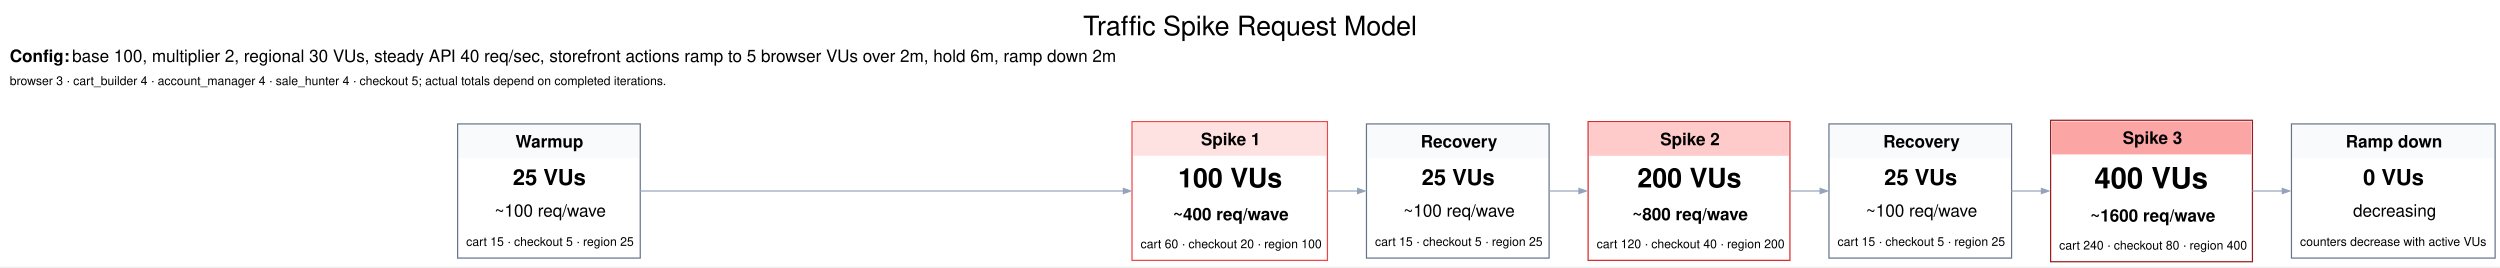
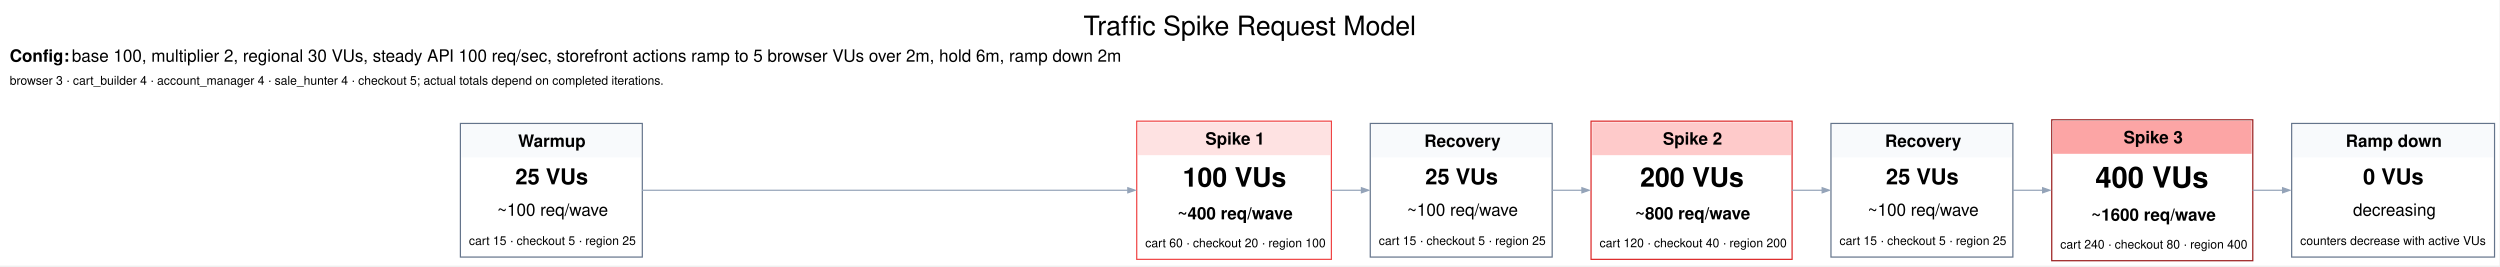
- <svg xmlns="http://www.w3.org/2000/svg" width="2050pt" height="219pt" viewBox="0.00 0.00 2050.00 219.00">
+ <svg xmlns="http://www.w3.org/2000/svg" width="2058pt" height="219pt" viewBox="0.00 0.00 2058.00 219.00">
  <g id="graph0" class="graph" transform="scale(1 1) rotate(0) translate(4 214.62)">
-     <polygon fill="white" stroke="none" points="-4,4 -4,-214.62 2046,-214.62 2046,4 -4,4" />
-     <text xml:space="preserve" text-anchor="middle" x="1021" y="-185.72" font-family="Helvetica,sans-Serif" font-size="22.00">Traffic Spike Request Model</text>
+     <polygon fill="white" stroke="none" points="-4,4 -4,-214.62 2053.5,-214.62 2053.5,4 -4,4" />
+     <text xml:space="preserve" text-anchor="middle" x="1024.75" y="-185.72" font-family="Helvetica,sans-Serif" font-size="22.00">Traffic Spike Request Model</text>
    <g id="node1" class="node">
-       <polygon fill="#f8fafc" stroke="none" points="372.25,-85 372.25,-112 520,-112 520,-85 372.25,-85" />
-       <text xml:space="preserve" text-anchor="start" x="418.75" y="-93.7" font-family="Helvetica,sans-Serif" font-weight="bold" font-size="14.00">Warmup</text>
-       <text xml:space="preserve" text-anchor="start" x="416.5" y="-62.9" font-family="Helvetica,sans-Serif" font-weight="bold" font-size="18.00">25 VUs</text>
-       <text xml:space="preserve" text-anchor="start" x="401.5" y="-37" font-family="Helvetica,sans-Serif" font-size="14.00">~100 req/wave</text>
-       <text xml:space="preserve" text-anchor="start" x="378.25" y="-13" font-family="Helvetica,sans-Serif" font-size="10.00">cart 15 · checkout 5 · region 25</text>
-       <polygon fill="none" stroke="#64748b" points="371.25,-3 371.25,-113 521,-113 521,-3 371.25,-3" />
+       <polygon fill="#f8fafc" stroke="none" points="376,-85 376,-112 523.75,-112 523.75,-85 376,-85" />
+       <text xml:space="preserve" text-anchor="start" x="422.5" y="-93.7" font-family="Helvetica,sans-Serif" font-weight="bold" font-size="14.00">Warmup</text>
+       <text xml:space="preserve" text-anchor="start" x="420.25" y="-62.9" font-family="Helvetica,sans-Serif" font-weight="bold" font-size="18.00">25 VUs</text>
+       <text xml:space="preserve" text-anchor="start" x="405.25" y="-37" font-family="Helvetica,sans-Serif" font-size="14.00">~100 req/wave</text>
+       <text xml:space="preserve" text-anchor="start" x="382" y="-13" font-family="Helvetica,sans-Serif" font-size="10.00">cart 15 · checkout 5 · region 25</text>
+       <polygon fill="none" stroke="#64748b" points="375,-3 375,-113 524.75,-113 524.75,-3 375,-3" />
    </g>
    <g id="node2" class="node">
-       <polygon fill="#fee2e2" stroke="none" points="925.25,-86.88 925.25,-113.88 1083.5,-113.88 1083.5,-86.88 925.25,-86.88" />
-       <text xml:space="preserve" text-anchor="start" x="980.75" y="-95.58" font-family="Helvetica,sans-Serif" font-weight="bold" font-size="14.00">Spike 1</text>
-       <text xml:space="preserve" text-anchor="start" x="962" y="-60.98" font-family="Helvetica,sans-Serif" font-weight="bold" font-size="22.00">100 VUs</text>
-       <text xml:space="preserve" text-anchor="start" x="957.88" y="-34.08" font-family="Helvetica,sans-Serif" font-weight="bold" font-size="14.00">~400 req/wave</text>
-       <text xml:space="preserve" text-anchor="start" x="931.25" y="-11.12" font-family="Helvetica,sans-Serif" font-size="10.00">cart 60 · checkout 20 · region 100</text>
-       <polygon fill="none" stroke="#ef4444" points="924.25,-1.12 924.25,-114.88 1084.5,-114.88 1084.5,-1.12 924.25,-1.12" />
+       <polygon fill="#fee2e2" stroke="none" points="932.75,-86.88 932.75,-113.88 1091,-113.88 1091,-86.88 932.75,-86.88" />
+       <text xml:space="preserve" text-anchor="start" x="988.25" y="-95.58" font-family="Helvetica,sans-Serif" font-weight="bold" font-size="14.00">Spike 1</text>
+       <text xml:space="preserve" text-anchor="start" x="969.5" y="-60.98" font-family="Helvetica,sans-Serif" font-weight="bold" font-size="22.00">100 VUs</text>
+       <text xml:space="preserve" text-anchor="start" x="965.38" y="-34.08" font-family="Helvetica,sans-Serif" font-weight="bold" font-size="14.00">~400 req/wave</text>
+       <text xml:space="preserve" text-anchor="start" x="938.75" y="-11.12" font-family="Helvetica,sans-Serif" font-size="10.00">cart 60 · checkout 20 · region 100</text>
+       <polygon fill="none" stroke="#ef4444" points="931.75,-1.12 931.75,-114.88 1092,-114.88 1092,-1.12 931.75,-1.12" />
    </g>
    <g id="edge1" class="edge">
-       <path fill="none" stroke="#94a3b8" d="M520.83,-58C520.83,-58 917.19,-58 917.19,-58" />
-       <polygon fill="#94a3b8" stroke="#94a3b8" points="917.19,-60.1 923.19,-58 917.19,-55.9 917.19,-60.1" />
+       <path fill="none" stroke="#94a3b8" d="M524.5,-58C524.5,-58 924.43,-58 924.43,-58" />
+       <polygon fill="#94a3b8" stroke="#94a3b8" points="924.43,-60.1 930.43,-58 924.43,-55.9 924.43,-60.1" />
    </g>
    <g id="node3" class="node">
-       <polygon fill="#f8fafc" stroke="none" points="1117.5,-85 1117.5,-112 1265.25,-112 1265.25,-85 1117.5,-85" />
-       <text xml:space="preserve" text-anchor="start" x="1161" y="-93.7" font-family="Helvetica,sans-Serif" font-weight="bold" font-size="14.00">Recovery</text>
-       <text xml:space="preserve" text-anchor="start" x="1161.75" y="-62.9" font-family="Helvetica,sans-Serif" font-weight="bold" font-size="18.00">25 VUs</text>
-       <text xml:space="preserve" text-anchor="start" x="1146.75" y="-37" font-family="Helvetica,sans-Serif" font-size="14.00">~100 req/wave</text>
-       <text xml:space="preserve" text-anchor="start" x="1123.5" y="-13" font-family="Helvetica,sans-Serif" font-size="10.00">cart 15 · checkout 5 · region 25</text>
-       <polygon fill="none" stroke="#64748b" points="1116.5,-3 1116.5,-113 1266.25,-113 1266.25,-3 1116.5,-3" />
+       <polygon fill="#f8fafc" stroke="none" points="1125,-85 1125,-112 1272.75,-112 1272.75,-85 1125,-85" />
+       <text xml:space="preserve" text-anchor="start" x="1168.5" y="-93.7" font-family="Helvetica,sans-Serif" font-weight="bold" font-size="14.00">Recovery</text>
+       <text xml:space="preserve" text-anchor="start" x="1169.25" y="-62.9" font-family="Helvetica,sans-Serif" font-weight="bold" font-size="18.00">25 VUs</text>
+       <text xml:space="preserve" text-anchor="start" x="1154.25" y="-37" font-family="Helvetica,sans-Serif" font-size="14.00">~100 req/wave</text>
+       <text xml:space="preserve" text-anchor="start" x="1131" y="-13" font-family="Helvetica,sans-Serif" font-size="10.00">cart 15 · checkout 5 · region 25</text>
+       <polygon fill="none" stroke="#64748b" points="1124,-3 1124,-113 1273.75,-113 1273.75,-3 1124,-3" />
    </g>
    <g id="edge2" class="edge">
-       <path fill="none" stroke="#94a3b8" d="M1084.49,-58C1084.49,-58 1109.24,-58 1109.24,-58" />
-       <polygon fill="#94a3b8" stroke="#94a3b8" points="1109.24,-60.1 1115.24,-58 1109.24,-55.9 1109.24,-60.1" />
+       <path fill="none" stroke="#94a3b8" d="M1091.99,-58C1091.99,-58 1116.74,-58 1116.74,-58" />
+       <polygon fill="#94a3b8" stroke="#94a3b8" points="1116.74,-60.1 1122.74,-58 1116.74,-55.9 1116.74,-60.1" />
    </g>
    <g id="node4" class="node">
-       <polygon fill="#fecaca" stroke="none" points="1299.25,-86.88 1299.25,-113.88 1462.75,-113.88 1462.75,-86.88 1299.25,-86.88" />
-       <text xml:space="preserve" text-anchor="start" x="1357.38" y="-95.58" font-family="Helvetica,sans-Serif" font-weight="bold" font-size="14.00">Spike 2</text>
-       <text xml:space="preserve" text-anchor="start" x="1338.62" y="-60.98" font-family="Helvetica,sans-Serif" font-weight="bold" font-size="22.00">200 VUs</text>
-       <text xml:space="preserve" text-anchor="start" x="1334.5" y="-34.08" font-family="Helvetica,sans-Serif" font-weight="bold" font-size="14.00">~800 req/wave</text>
-       <text xml:space="preserve" text-anchor="start" x="1305.25" y="-11.12" font-family="Helvetica,sans-Serif" font-size="10.00">cart 120 · checkout 40 · region 200</text>
-       <polygon fill="none" stroke="#dc2626" points="1298.25,-1.12 1298.25,-114.88 1463.75,-114.88 1463.75,-1.12 1298.25,-1.12" />
+       <polygon fill="#fecaca" stroke="none" points="1306.75,-86.88 1306.75,-113.88 1470.25,-113.88 1470.25,-86.88 1306.75,-86.88" />
+       <text xml:space="preserve" text-anchor="start" x="1364.88" y="-95.58" font-family="Helvetica,sans-Serif" font-weight="bold" font-size="14.00">Spike 2</text>
+       <text xml:space="preserve" text-anchor="start" x="1346.12" y="-60.98" font-family="Helvetica,sans-Serif" font-weight="bold" font-size="22.00">200 VUs</text>
+       <text xml:space="preserve" text-anchor="start" x="1342" y="-34.08" font-family="Helvetica,sans-Serif" font-weight="bold" font-size="14.00">~800 req/wave</text>
+       <text xml:space="preserve" text-anchor="start" x="1312.75" y="-11.12" font-family="Helvetica,sans-Serif" font-size="10.00">cart 120 · checkout 40 · region 200</text>
+       <polygon fill="none" stroke="#dc2626" points="1305.75,-1.12 1305.75,-114.88 1471.25,-114.88 1471.25,-1.12 1305.75,-1.12" />
    </g>
    <g id="edge3" class="edge">
-       <path fill="none" stroke="#94a3b8" d="M1266.05,-58C1266.05,-58 1290.74,-58 1290.74,-58" />
-       <polygon fill="#94a3b8" stroke="#94a3b8" points="1290.74,-60.1 1296.74,-58 1290.74,-55.9 1290.74,-60.1" />
+       <path fill="none" stroke="#94a3b8" d="M1273.55,-58C1273.55,-58 1298.24,-58 1298.24,-58" />
+       <polygon fill="#94a3b8" stroke="#94a3b8" points="1298.24,-60.1 1304.24,-58 1298.24,-55.9 1298.24,-60.1" />
    </g>
    <g id="node5" class="node">
-       <polygon fill="#f8fafc" stroke="none" points="1496.75,-85 1496.75,-112 1644.5,-112 1644.5,-85 1496.75,-85" />
-       <text xml:space="preserve" text-anchor="start" x="1540.25" y="-93.7" font-family="Helvetica,sans-Serif" font-weight="bold" font-size="14.00">Recovery</text>
-       <text xml:space="preserve" text-anchor="start" x="1541" y="-62.9" font-family="Helvetica,sans-Serif" font-weight="bold" font-size="18.00">25 VUs</text>
-       <text xml:space="preserve" text-anchor="start" x="1526" y="-37" font-family="Helvetica,sans-Serif" font-size="14.00">~100 req/wave</text>
-       <text xml:space="preserve" text-anchor="start" x="1502.75" y="-13" font-family="Helvetica,sans-Serif" font-size="10.00">cart 15 · checkout 5 · region 25</text>
-       <polygon fill="none" stroke="#64748b" points="1495.75,-3 1495.75,-113 1645.5,-113 1645.5,-3 1495.75,-3" />
+       <polygon fill="#f8fafc" stroke="none" points="1504.25,-85 1504.25,-112 1652,-112 1652,-85 1504.25,-85" />
+       <text xml:space="preserve" text-anchor="start" x="1547.75" y="-93.7" font-family="Helvetica,sans-Serif" font-weight="bold" font-size="14.00">Recovery</text>
+       <text xml:space="preserve" text-anchor="start" x="1548.5" y="-62.9" font-family="Helvetica,sans-Serif" font-weight="bold" font-size="18.00">25 VUs</text>
+       <text xml:space="preserve" text-anchor="start" x="1533.5" y="-37" font-family="Helvetica,sans-Serif" font-size="14.00">~100 req/wave</text>
+       <text xml:space="preserve" text-anchor="start" x="1510.25" y="-13" font-family="Helvetica,sans-Serif" font-size="10.00">cart 15 · checkout 5 · region 25</text>
+       <polygon fill="none" stroke="#64748b" points="1503.25,-3 1503.25,-113 1653,-113 1653,-3 1503.25,-3" />
    </g>
    <g id="edge4" class="edge">
-       <path fill="none" stroke="#94a3b8" d="M1463.62,-58C1463.62,-58 1488.52,-58 1488.52,-58" />
-       <polygon fill="#94a3b8" stroke="#94a3b8" points="1488.52,-60.1 1494.52,-58 1488.52,-55.9 1488.52,-60.1" />
+       <path fill="none" stroke="#94a3b8" d="M1471.12,-58C1471.12,-58 1496.02,-58 1496.02,-58" />
+       <polygon fill="#94a3b8" stroke="#94a3b8" points="1496.02,-60.1 1502.02,-58 1496.02,-55.9 1496.02,-60.1" />
    </g>
    <g id="node6" class="node">
-       <polygon fill="#fca5a5" stroke="none" points="1678.5,-88 1678.5,-115 1842,-115 1842,-88 1678.5,-88" />
-       <text xml:space="preserve" text-anchor="start" x="1736.62" y="-96.7" font-family="Helvetica,sans-Serif" font-weight="bold" font-size="14.00">Spike 3</text>
-       <text xml:space="preserve" text-anchor="start" x="1713.38" y="-60.2" font-family="Helvetica,sans-Serif" font-weight="bold" font-size="24.00">400 VUs</text>
-       <text xml:space="preserve" text-anchor="start" x="1710" y="-32.95" font-family="Helvetica,sans-Serif" font-weight="bold" font-size="14.00">~1600 req/wave</text>
-       <text xml:space="preserve" text-anchor="start" x="1684.5" y="-10" font-family="Helvetica,sans-Serif" font-size="10.00">cart 240 · checkout 80 · region 400</text>
-       <polygon fill="none" stroke="#991b1b" points="1677.5,0 1677.5,-116 1843,-116 1843,0 1677.5,0" />
+       <polygon fill="#fca5a5" stroke="none" points="1686,-88 1686,-115 1849.5,-115 1849.5,-88 1686,-88" />
+       <text xml:space="preserve" text-anchor="start" x="1744.12" y="-96.7" font-family="Helvetica,sans-Serif" font-weight="bold" font-size="14.00">Spike 3</text>
+       <text xml:space="preserve" text-anchor="start" x="1720.88" y="-60.2" font-family="Helvetica,sans-Serif" font-weight="bold" font-size="24.00">400 VUs</text>
+       <text xml:space="preserve" text-anchor="start" x="1717.5" y="-32.95" font-family="Helvetica,sans-Serif" font-weight="bold" font-size="14.00">~1600 req/wave</text>
+       <text xml:space="preserve" text-anchor="start" x="1692" y="-10" font-family="Helvetica,sans-Serif" font-size="10.00">cart 240 · checkout 80 · region 400</text>
+       <polygon fill="none" stroke="#991b1b" points="1685,0 1685,-116 1850.5,-116 1850.5,0 1685,0" />
    </g>
    <g id="edge5" class="edge">
-       <path fill="none" stroke="#94a3b8" d="M1645.3,-58C1645.3,-58 1669.99,-58 1669.99,-58" />
-       <polygon fill="#94a3b8" stroke="#94a3b8" points="1669.99,-60.1 1675.99,-58 1669.99,-55.9 1669.99,-60.1" />
+       <path fill="none" stroke="#94a3b8" d="M1652.8,-58C1652.8,-58 1677.49,-58 1677.49,-58" />
+       <polygon fill="#94a3b8" stroke="#94a3b8" points="1677.49,-60.1 1683.49,-58 1677.49,-55.9 1677.49,-60.1" />
    </g>
    <g id="node7" class="node">
-       <polygon fill="#f8fafc" stroke="none" points="1876,-85 1876,-112 2041,-112 2041,-85 1876,-85" />
-       <text xml:space="preserve" text-anchor="start" x="1919.5" y="-93.7" font-family="Helvetica,sans-Serif" font-weight="bold" font-size="14.00">Ramp down</text>
-       <text xml:space="preserve" text-anchor="start" x="1933.75" y="-62.9" font-family="Helvetica,sans-Serif" font-weight="bold" font-size="18.00">0 VUs</text>
-       <text xml:space="preserve" text-anchor="start" x="1925.5" y="-37" font-family="Helvetica,sans-Serif" font-size="14.00">decreasing</text>
-       <text xml:space="preserve" text-anchor="start" x="1882" y="-13" font-family="Helvetica,sans-Serif" font-size="10.00">counters decrease with active VUs</text>
-       <polygon fill="none" stroke="#64748b" points="1875,-3 1875,-113 2042,-113 2042,-3 1875,-3" />
+       <polygon fill="#f8fafc" stroke="none" points="1883.5,-85 1883.5,-112 2048.5,-112 2048.5,-85 1883.5,-85" />
+       <text xml:space="preserve" text-anchor="start" x="1927" y="-93.7" font-family="Helvetica,sans-Serif" font-weight="bold" font-size="14.00">Ramp down</text>
+       <text xml:space="preserve" text-anchor="start" x="1941.25" y="-62.9" font-family="Helvetica,sans-Serif" font-weight="bold" font-size="18.00">0 VUs</text>
+       <text xml:space="preserve" text-anchor="start" x="1933" y="-37" font-family="Helvetica,sans-Serif" font-size="14.00">decreasing</text>
+       <text xml:space="preserve" text-anchor="start" x="1889.5" y="-13" font-family="Helvetica,sans-Serif" font-size="10.00">counters decrease with active VUs</text>
+       <polygon fill="none" stroke="#64748b" points="1882.5,-3 1882.5,-113 2049.5,-113 2049.5,-3 1882.5,-3" />
    </g>
    <g id="edge6" class="edge">
-       <path fill="none" stroke="#94a3b8" d="M1842.89,-58C1842.89,-58 1867.52,-58 1867.52,-58" />
-       <polygon fill="#94a3b8" stroke="#94a3b8" points="1867.52,-60.1 1873.52,-58 1867.52,-55.9 1867.52,-60.1" />
+       <path fill="none" stroke="#94a3b8" d="M1850.39,-58C1850.39,-58 1875.02,-58 1875.02,-58" />
+       <polygon fill="#94a3b8" stroke="#94a3b8" points="1875.02,-60.1 1881.02,-58 1875.02,-55.9 1875.02,-60.1" />
    </g>
    <g id="node8" class="node">
      <text xml:space="preserve" text-anchor="start" x="4" y="-163.82" font-family="Helvetica,sans-Serif" font-weight="bold" font-size="14.00">Config:</text>
-       <text xml:space="preserve" text-anchor="start" x="51.25" y="-163.82" font-family="Helvetica,sans-Serif" font-size="14.00"> base 100, multiplier 2, regional 30 VUs, steady API 40 req/sec, storefront actions ramp to 5 browser VUs over 2m, hold 6m, ramp down 2m</text>
+       <text xml:space="preserve" text-anchor="start" x="51.25" y="-163.82" font-family="Helvetica,sans-Serif" font-size="14.00"> base 100, multiplier 2, regional 30 VUs, steady API 100 req/sec, storefront actions ramp to 5 browser VUs over 2m, hold 6m, ramp down 2m</text>
      <text xml:space="preserve" text-anchor="start" x="4" y="-144.88" font-family="Helvetica,sans-Serif" font-size="10.00">browser 3 · cart_builder 4 · account_manager 4 · sale_hunter 4 · checkout 5; actual totals depend on completed iterations.</text>
    </g>
  </g>
</svg>
